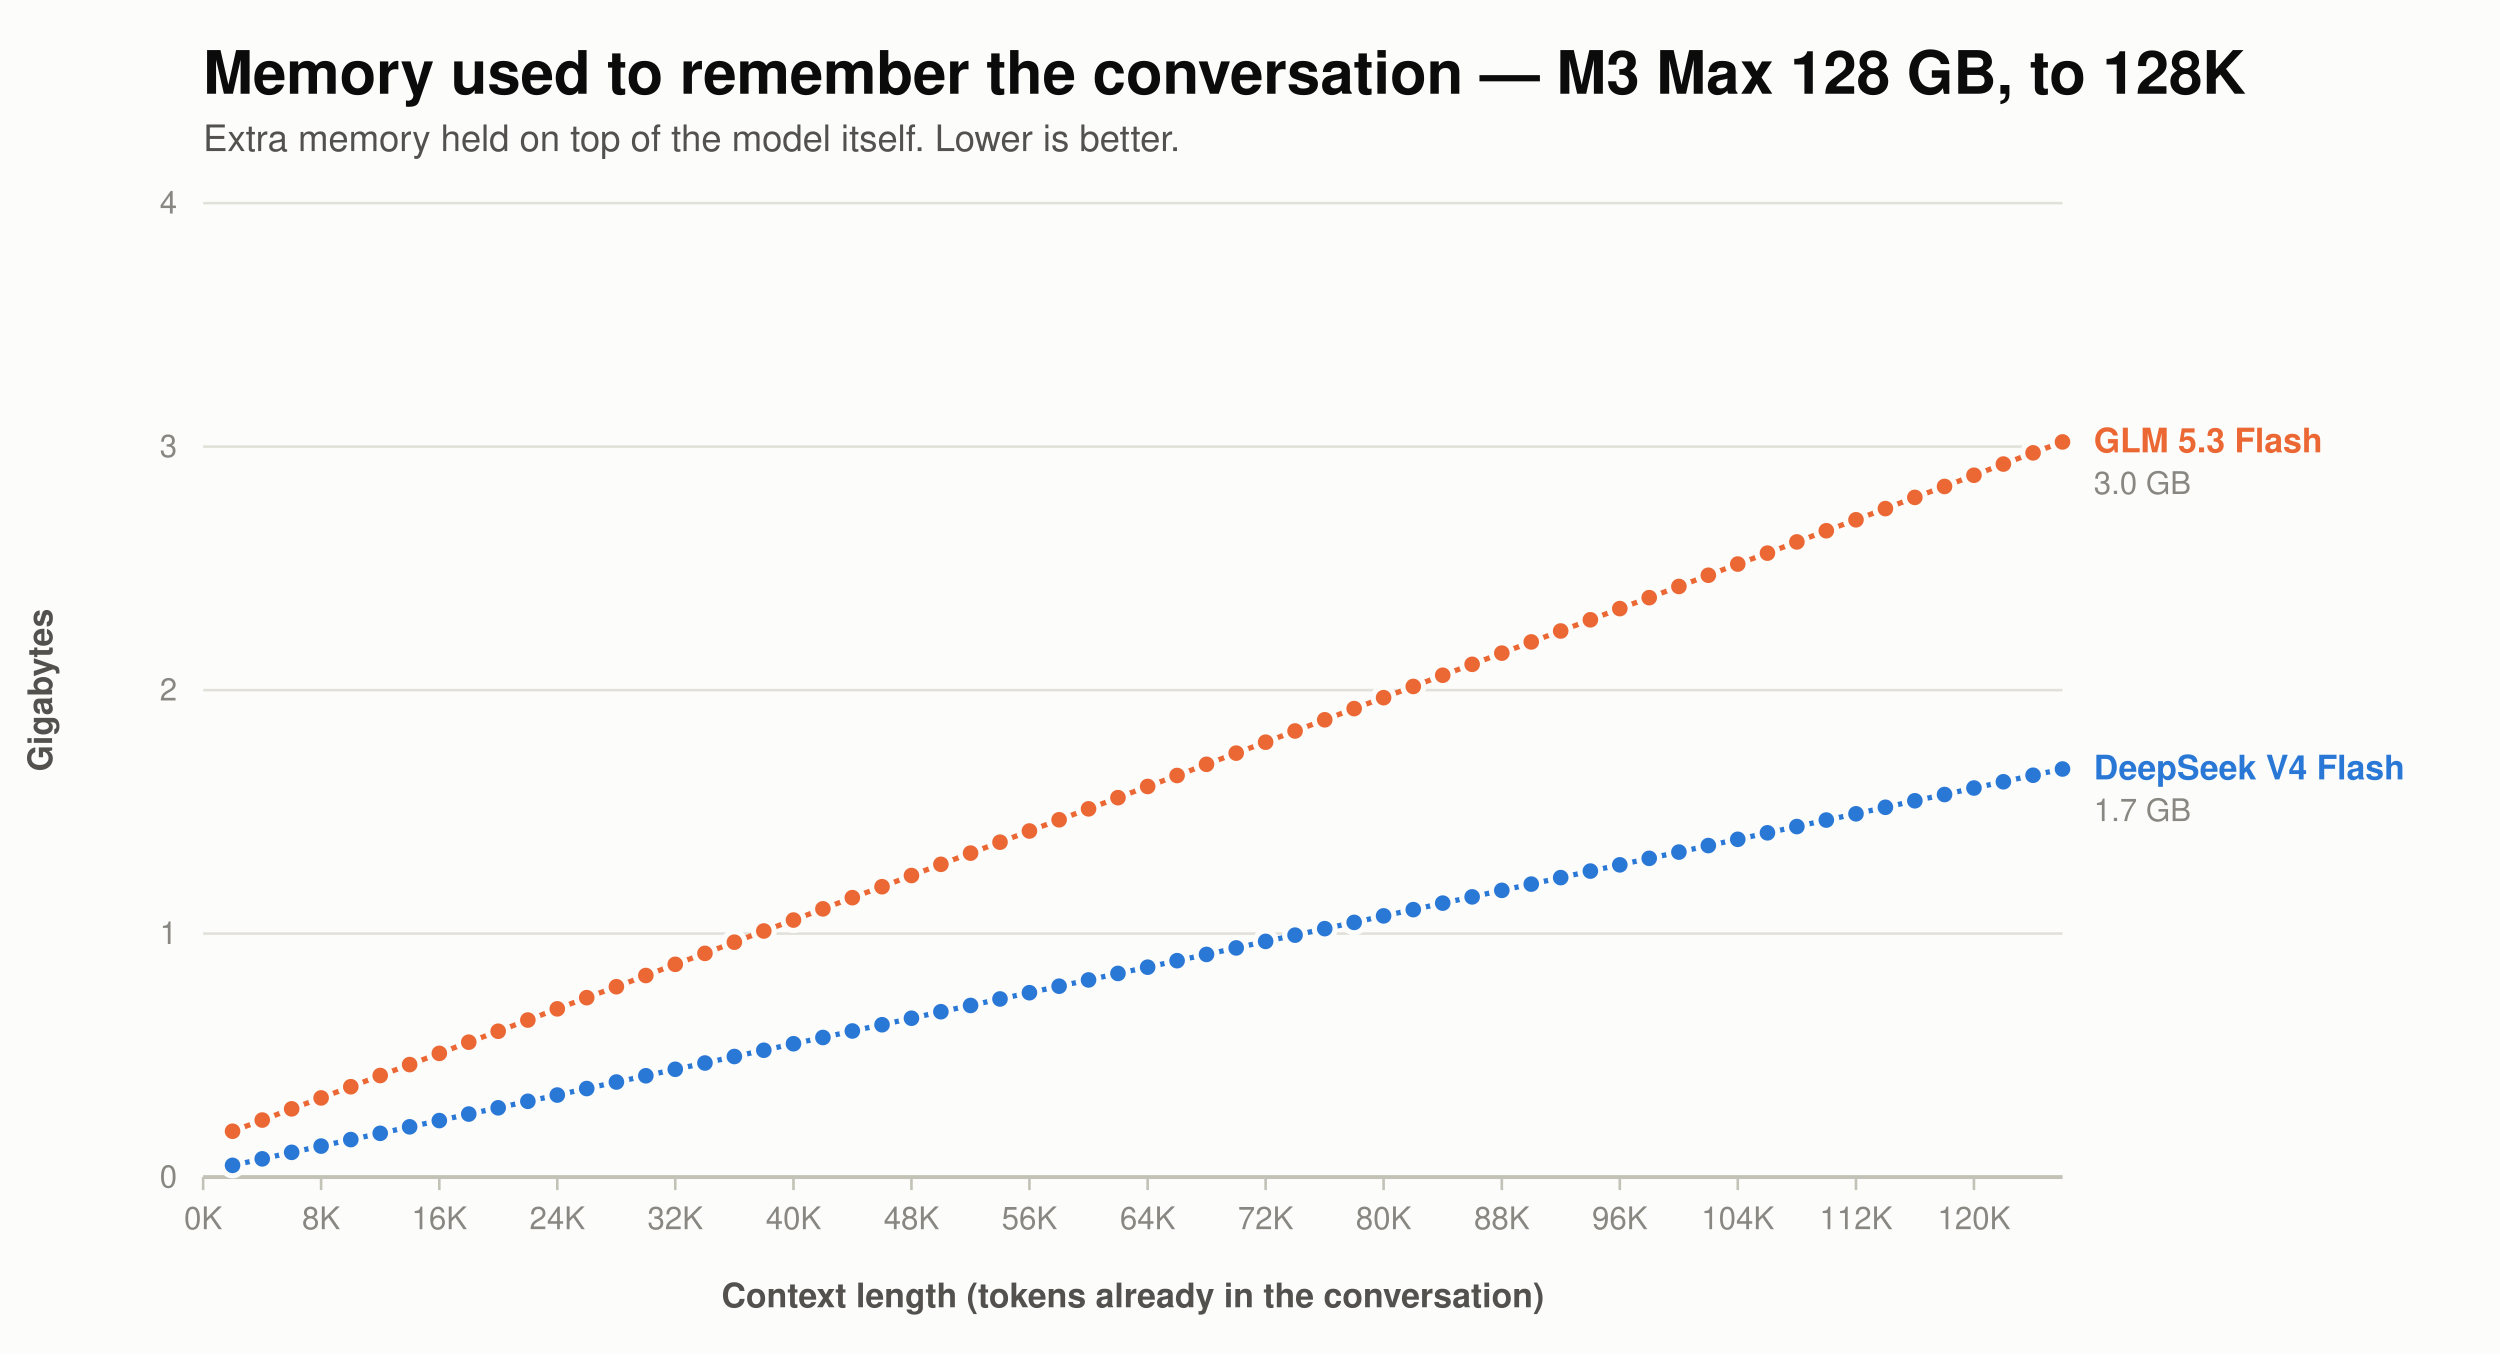
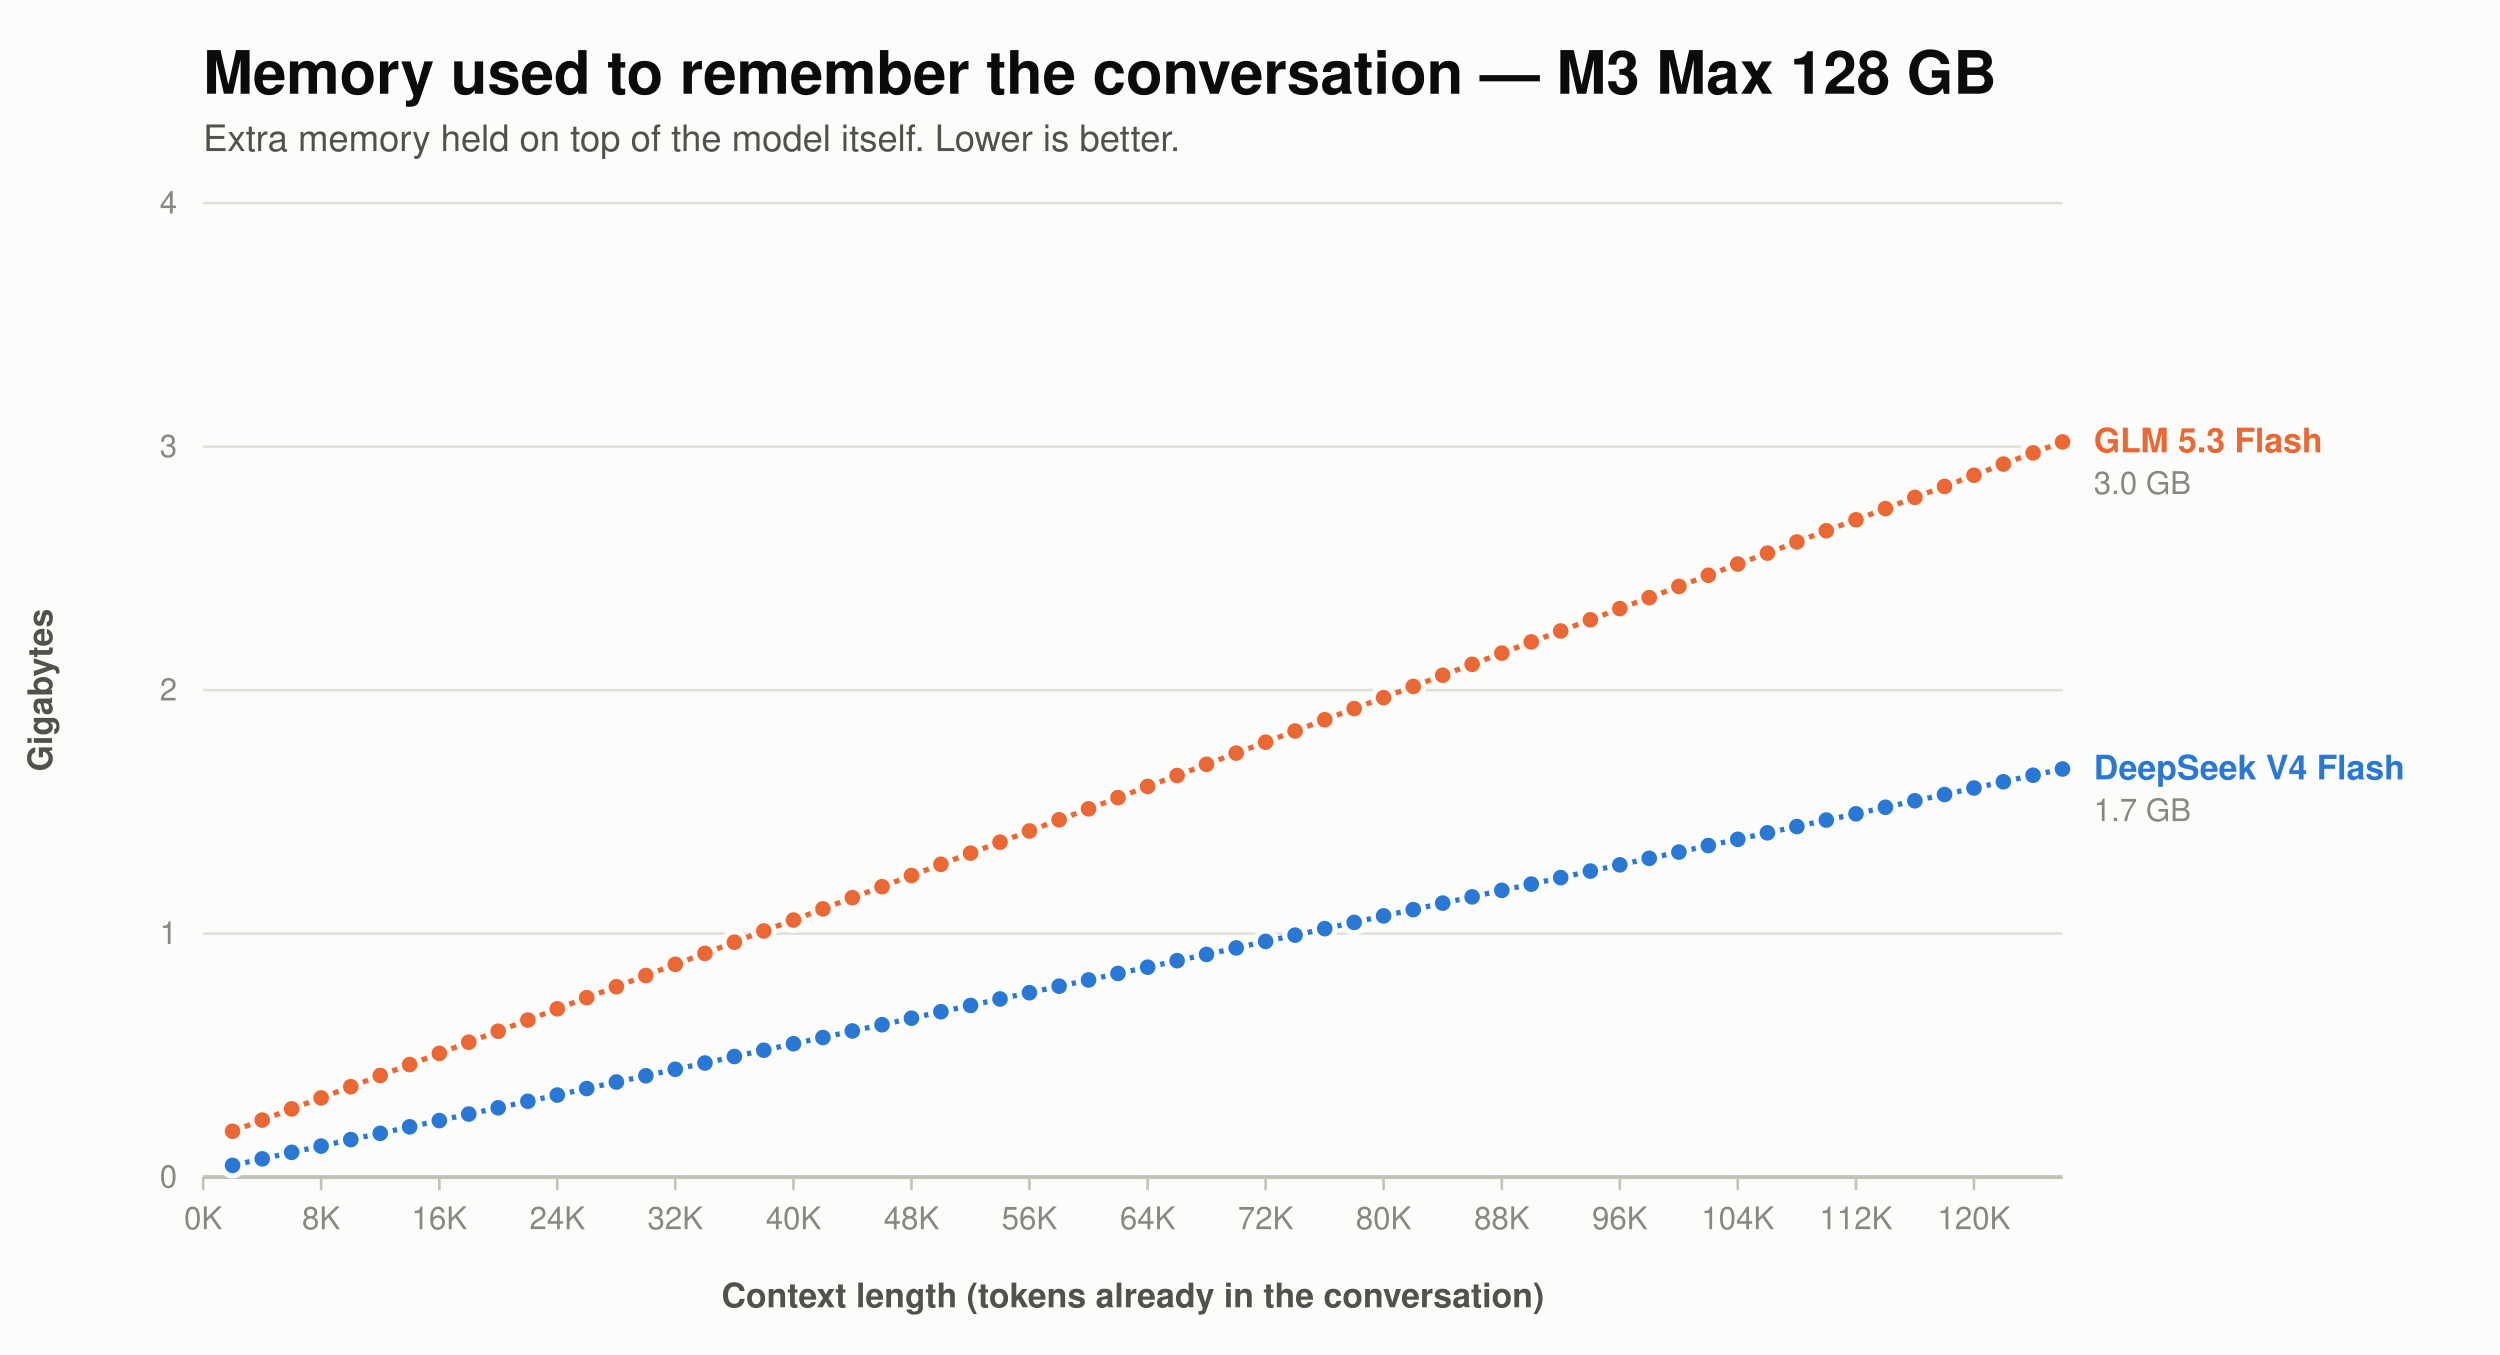
- <svg xmlns="http://www.w3.org/2000/svg" width="960" height="520" viewBox="0 0 960 520" role="img" aria-label="Memory used to remember the conversation — M3 Max 128 GB, to 128K">
+ <svg xmlns="http://www.w3.org/2000/svg" width="960" height="520" viewBox="0 0 960 520" role="img" aria-label="Memory used to remember the conversation — M3 Max 128 GB">
  <style>
text{font-family:-apple-system,BlinkMacSystemFont,'Segoe UI',Helvetica,Arial,sans-serif}
.title{font-size:23px;font-weight:700;fill:#0b0b0b}
.sub{font-size:14px;fill:#52514e}
.axlab{font-size:13px;font-weight:600;fill:#52514e}
.tick{font-size:12px;fill:#898781}
.slab{font-size:13px;font-weight:700}
</style>
  <rect width="960" height="520" fill="#fcfcfb" />
-   <text class="title" x="78" y="36">Memory used to remember the conversation — M3 Max 128 GB, to 128K</text>
+   <text class="title" x="78" y="36">Memory used to remember the conversation — M3 Max 128 GB</text>
  <text class="sub" x="78" y="58">Extra memory held on top of the model itself. Lower is better.</text>
  <line x1="78" y1="452.0" x2="792" y2="452.0" stroke="#e1e0d9" stroke-width="1" />
  <text class="tick" x="68" y="456.0" text-anchor="end">0</text>
  <line x1="78" y1="358.5" x2="792" y2="358.5" stroke="#e1e0d9" stroke-width="1" />
  <text class="tick" x="68" y="362.5" text-anchor="end">1</text>
  <line x1="78" y1="265.0" x2="792" y2="265.0" stroke="#e1e0d9" stroke-width="1" />
  <text class="tick" x="68" y="269.0" text-anchor="end">2</text>
  <line x1="78" y1="171.5" x2="792" y2="171.5" stroke="#e1e0d9" stroke-width="1" />
  <text class="tick" x="68" y="175.5" text-anchor="end">3</text>
  <line x1="78" y1="78.0" x2="792" y2="78.0" stroke="#e1e0d9" stroke-width="1" />
  <text class="tick" x="68" y="82.0" text-anchor="end">4</text>
  <line x1="78.0" y1="452" x2="78.0" y2="457" stroke="#c3c2b7" stroke-width="1" />
  <text class="tick" x="78.0" y="472" text-anchor="middle">0K</text>
  <line x1="123.3" y1="452" x2="123.3" y2="457" stroke="#c3c2b7" stroke-width="1" />
  <text class="tick" x="123.3" y="472" text-anchor="middle">8K</text>
  <line x1="168.7" y1="452" x2="168.7" y2="457" stroke="#c3c2b7" stroke-width="1" />
  <text class="tick" x="168.7" y="472" text-anchor="middle">16K</text>
  <line x1="214.0" y1="452" x2="214.0" y2="457" stroke="#c3c2b7" stroke-width="1" />
  <text class="tick" x="214.0" y="472" text-anchor="middle">24K</text>
  <line x1="259.3" y1="452" x2="259.3" y2="457" stroke="#c3c2b7" stroke-width="1" />
  <text class="tick" x="259.3" y="472" text-anchor="middle">32K</text>
  <line x1="304.7" y1="452" x2="304.7" y2="457" stroke="#c3c2b7" stroke-width="1" />
  <text class="tick" x="304.7" y="472" text-anchor="middle">40K</text>
  <line x1="350.0" y1="452" x2="350.0" y2="457" stroke="#c3c2b7" stroke-width="1" />
  <text class="tick" x="350.0" y="472" text-anchor="middle">48K</text>
  <line x1="395.3" y1="452" x2="395.3" y2="457" stroke="#c3c2b7" stroke-width="1" />
  <text class="tick" x="395.3" y="472" text-anchor="middle">56K</text>
  <line x1="440.7" y1="452" x2="440.7" y2="457" stroke="#c3c2b7" stroke-width="1" />
  <text class="tick" x="440.7" y="472" text-anchor="middle">64K</text>
  <line x1="486.0" y1="452" x2="486.0" y2="457" stroke="#c3c2b7" stroke-width="1" />
  <text class="tick" x="486.0" y="472" text-anchor="middle">72K</text>
  <line x1="531.3" y1="452" x2="531.3" y2="457" stroke="#c3c2b7" stroke-width="1" />
  <text class="tick" x="531.3" y="472" text-anchor="middle">80K</text>
  <line x1="576.7" y1="452" x2="576.7" y2="457" stroke="#c3c2b7" stroke-width="1" />
  <text class="tick" x="576.7" y="472" text-anchor="middle">88K</text>
  <line x1="622.0" y1="452" x2="622.0" y2="457" stroke="#c3c2b7" stroke-width="1" />
  <text class="tick" x="622.0" y="472" text-anchor="middle">96K</text>
  <line x1="667.3" y1="452" x2="667.3" y2="457" stroke="#c3c2b7" stroke-width="1" />
  <text class="tick" x="667.3" y="472" text-anchor="middle">104K</text>
  <line x1="712.7" y1="452" x2="712.7" y2="457" stroke="#c3c2b7" stroke-width="1" />
  <text class="tick" x="712.7" y="472" text-anchor="middle">112K</text>
  <line x1="758.0" y1="452" x2="758.0" y2="457" stroke="#c3c2b7" stroke-width="1" />
  <text class="tick" x="758.0" y="472" text-anchor="middle">120K</text>
  <line x1="78" y1="452" x2="792" y2="452" stroke="#c3c2b7" stroke-width="1.5" />
  <text class="axlab" x="435" y="502" text-anchor="middle">Context length (tokens already in the conversation)</text>
  <text class="axlab" transform="translate(20,265) rotate(-90)" text-anchor="middle">Gigabytes</text>
  <path d="M89.3,447.5 L100.7,445.0 L112.0,442.5 L123.3,440.1 L134.7,437.6 L146.0,435.2 L157.3,432.7 L168.7,430.3 L180.0,427.8 L191.3,425.4 L202.7,422.9 L214.0,420.5 L225.3,418.0 L236.7,415.5 L248.0,413.1 L259.3,410.6 L270.7,408.2 L282.0,405.7 L293.3,403.3 L304.7,400.8 L316.0,398.4 L327.3,395.9 L338.7,393.5 L350.0,391.0 L361.3,388.5 L372.7,386.1 L384.0,383.6 L395.3,381.2 L406.7,378.7 L418.0,376.3 L429.3,373.8 L440.7,371.4 L452.0,368.9 L463.3,366.5 L474.7,364.0 L486.0,361.5 L497.3,359.1 L508.7,356.6 L520.0,354.2 L531.3,351.7 L542.7,349.3 L554.0,346.8 L565.3,344.4 L576.7,341.9 L588.0,339.5 L599.3,337.0 L610.7,334.5 L622.0,332.1 L633.3,329.6 L644.7,327.2 L656.0,324.7 L667.3,322.3 L678.7,319.8 L690.0,317.4 L701.3,314.9 L712.7,312.5 L724.0,310.0 L735.3,307.5 L746.7,305.1 L758.0,302.6 L769.3,300.2 L780.7,297.7 L792.0,295.3" fill="none" stroke="#2a78d6" stroke-width="2" stroke-linejoin="round" stroke-linecap="round" />
  <circle cx="89.3" cy="447.5" r="4" fill="#2a78d6" stroke="#fcfcfb" stroke-width="2" />
  <circle cx="100.7" cy="445.0" r="4" fill="#2a78d6" stroke="#fcfcfb" stroke-width="2" />
  <circle cx="112.0" cy="442.5" r="4" fill="#2a78d6" stroke="#fcfcfb" stroke-width="2" />
  <circle cx="123.3" cy="440.1" r="4" fill="#2a78d6" stroke="#fcfcfb" stroke-width="2" />
  <circle cx="134.7" cy="437.6" r="4" fill="#2a78d6" stroke="#fcfcfb" stroke-width="2" />
  <circle cx="146.0" cy="435.2" r="4" fill="#2a78d6" stroke="#fcfcfb" stroke-width="2" />
  <circle cx="157.3" cy="432.7" r="4" fill="#2a78d6" stroke="#fcfcfb" stroke-width="2" />
  <circle cx="168.7" cy="430.3" r="4" fill="#2a78d6" stroke="#fcfcfb" stroke-width="2" />
  <circle cx="180.0" cy="427.8" r="4" fill="#2a78d6" stroke="#fcfcfb" stroke-width="2" />
  <circle cx="191.3" cy="425.4" r="4" fill="#2a78d6" stroke="#fcfcfb" stroke-width="2" />
  <circle cx="202.7" cy="422.9" r="4" fill="#2a78d6" stroke="#fcfcfb" stroke-width="2" />
  <circle cx="214.0" cy="420.5" r="4" fill="#2a78d6" stroke="#fcfcfb" stroke-width="2" />
  <circle cx="225.3" cy="418.0" r="4" fill="#2a78d6" stroke="#fcfcfb" stroke-width="2" />
  <circle cx="236.7" cy="415.5" r="4" fill="#2a78d6" stroke="#fcfcfb" stroke-width="2" />
  <circle cx="248.0" cy="413.1" r="4" fill="#2a78d6" stroke="#fcfcfb" stroke-width="2" />
  <circle cx="259.3" cy="410.6" r="4" fill="#2a78d6" stroke="#fcfcfb" stroke-width="2" />
  <circle cx="270.7" cy="408.2" r="4" fill="#2a78d6" stroke="#fcfcfb" stroke-width="2" />
  <circle cx="282.0" cy="405.7" r="4" fill="#2a78d6" stroke="#fcfcfb" stroke-width="2" />
  <circle cx="293.3" cy="403.3" r="4" fill="#2a78d6" stroke="#fcfcfb" stroke-width="2" />
  <circle cx="304.7" cy="400.8" r="4" fill="#2a78d6" stroke="#fcfcfb" stroke-width="2" />
  <circle cx="316.0" cy="398.4" r="4" fill="#2a78d6" stroke="#fcfcfb" stroke-width="2" />
  <circle cx="327.3" cy="395.9" r="4" fill="#2a78d6" stroke="#fcfcfb" stroke-width="2" />
  <circle cx="338.7" cy="393.5" r="4" fill="#2a78d6" stroke="#fcfcfb" stroke-width="2" />
  <circle cx="350.0" cy="391.0" r="4" fill="#2a78d6" stroke="#fcfcfb" stroke-width="2" />
  <circle cx="361.3" cy="388.5" r="4" fill="#2a78d6" stroke="#fcfcfb" stroke-width="2" />
  <circle cx="372.7" cy="386.1" r="4" fill="#2a78d6" stroke="#fcfcfb" stroke-width="2" />
  <circle cx="384.0" cy="383.6" r="4" fill="#2a78d6" stroke="#fcfcfb" stroke-width="2" />
  <circle cx="395.3" cy="381.2" r="4" fill="#2a78d6" stroke="#fcfcfb" stroke-width="2" />
  <circle cx="406.7" cy="378.7" r="4" fill="#2a78d6" stroke="#fcfcfb" stroke-width="2" />
  <circle cx="418.0" cy="376.3" r="4" fill="#2a78d6" stroke="#fcfcfb" stroke-width="2" />
  <circle cx="429.3" cy="373.8" r="4" fill="#2a78d6" stroke="#fcfcfb" stroke-width="2" />
  <circle cx="440.7" cy="371.4" r="4" fill="#2a78d6" stroke="#fcfcfb" stroke-width="2" />
  <circle cx="452.0" cy="368.9" r="4" fill="#2a78d6" stroke="#fcfcfb" stroke-width="2" />
  <circle cx="463.3" cy="366.5" r="4" fill="#2a78d6" stroke="#fcfcfb" stroke-width="2" />
  <circle cx="474.7" cy="364.0" r="4" fill="#2a78d6" stroke="#fcfcfb" stroke-width="2" />
  <circle cx="486.0" cy="361.5" r="4" fill="#2a78d6" stroke="#fcfcfb" stroke-width="2" />
  <circle cx="497.3" cy="359.1" r="4" fill="#2a78d6" stroke="#fcfcfb" stroke-width="2" />
  <circle cx="508.7" cy="356.6" r="4" fill="#2a78d6" stroke="#fcfcfb" stroke-width="2" />
  <circle cx="520.0" cy="354.2" r="4" fill="#2a78d6" stroke="#fcfcfb" stroke-width="2" />
  <circle cx="531.3" cy="351.7" r="4" fill="#2a78d6" stroke="#fcfcfb" stroke-width="2" />
  <circle cx="542.7" cy="349.3" r="4" fill="#2a78d6" stroke="#fcfcfb" stroke-width="2" />
  <circle cx="554.0" cy="346.8" r="4" fill="#2a78d6" stroke="#fcfcfb" stroke-width="2" />
  <circle cx="565.3" cy="344.4" r="4" fill="#2a78d6" stroke="#fcfcfb" stroke-width="2" />
  <circle cx="576.7" cy="341.9" r="4" fill="#2a78d6" stroke="#fcfcfb" stroke-width="2" />
  <circle cx="588.0" cy="339.5" r="4" fill="#2a78d6" stroke="#fcfcfb" stroke-width="2" />
  <circle cx="599.3" cy="337.0" r="4" fill="#2a78d6" stroke="#fcfcfb" stroke-width="2" />
  <circle cx="610.7" cy="334.5" r="4" fill="#2a78d6" stroke="#fcfcfb" stroke-width="2" />
  <circle cx="622.0" cy="332.1" r="4" fill="#2a78d6" stroke="#fcfcfb" stroke-width="2" />
  <circle cx="633.3" cy="329.6" r="4" fill="#2a78d6" stroke="#fcfcfb" stroke-width="2" />
  <circle cx="644.7" cy="327.2" r="4" fill="#2a78d6" stroke="#fcfcfb" stroke-width="2" />
  <circle cx="656.0" cy="324.7" r="4" fill="#2a78d6" stroke="#fcfcfb" stroke-width="2" />
  <circle cx="667.3" cy="322.3" r="4" fill="#2a78d6" stroke="#fcfcfb" stroke-width="2" />
  <circle cx="678.7" cy="319.8" r="4" fill="#2a78d6" stroke="#fcfcfb" stroke-width="2" />
  <circle cx="690.0" cy="317.4" r="4" fill="#2a78d6" stroke="#fcfcfb" stroke-width="2" />
  <circle cx="701.3" cy="314.9" r="4" fill="#2a78d6" stroke="#fcfcfb" stroke-width="2" />
  <circle cx="712.7" cy="312.5" r="4" fill="#2a78d6" stroke="#fcfcfb" stroke-width="2" />
  <circle cx="724.0" cy="310.0" r="4" fill="#2a78d6" stroke="#fcfcfb" stroke-width="2" />
  <circle cx="735.3" cy="307.5" r="4" fill="#2a78d6" stroke="#fcfcfb" stroke-width="2" />
  <circle cx="746.7" cy="305.1" r="4" fill="#2a78d6" stroke="#fcfcfb" stroke-width="2" />
  <circle cx="758.0" cy="302.6" r="4" fill="#2a78d6" stroke="#fcfcfb" stroke-width="2" />
  <circle cx="769.3" cy="300.2" r="4" fill="#2a78d6" stroke="#fcfcfb" stroke-width="2" />
  <circle cx="780.7" cy="297.7" r="4" fill="#2a78d6" stroke="#fcfcfb" stroke-width="2" />
  <circle cx="792.0" cy="295.3" r="4" fill="#2a78d6" stroke="#fcfcfb" stroke-width="2" />
  <text class="slab" x="804.0" y="299.3" fill="#2a78d6">DeepSeek V4 Flash</text>
  <text class="tick" x="804.0" y="315.3">1.7 GB</text>
  <path d="M89.3,434.4 L100.7,430.1 L112.0,425.8 L123.3,421.6 L134.7,417.3 L146.0,413.0 L157.3,408.8 L168.7,404.5 L180.0,400.2 L191.3,396.0 L202.7,391.7 L214.0,387.4 L225.3,383.1 L236.7,378.9 L248.0,374.6 L259.3,370.3 L270.7,366.1 L282.0,361.8 L293.3,357.5 L304.7,353.3 L316.0,349.0 L327.3,344.7 L338.7,340.5 L350.0,336.2 L361.3,331.9 L372.7,327.6 L384.0,323.4 L395.3,319.1 L406.7,314.8 L418.0,310.6 L429.3,306.3 L440.7,302.0 L452.0,297.8 L463.3,293.5 L474.7,289.2 L486.0,285.0 L497.3,280.7 L508.7,276.4 L520.0,272.1 L531.3,267.9 L542.7,263.6 L554.0,259.3 L565.3,255.1 L576.7,250.8 L588.0,246.5 L599.3,242.3 L610.7,238.0 L622.0,233.7 L633.3,229.5 L644.7,225.2 L656.0,220.9 L667.3,216.6 L678.7,212.4 L690.0,208.1 L701.3,203.8 L712.7,199.6 L724.0,195.3 L735.3,191.0 L746.7,186.8 L758.0,182.5 L769.3,178.2 L780.7,173.9 L792.0,169.7" fill="none" stroke="#eb6834" stroke-width="2" stroke-linejoin="round" stroke-linecap="round" />
  <circle cx="89.3" cy="434.4" r="4" fill="#eb6834" stroke="#fcfcfb" stroke-width="2" />
  <circle cx="100.7" cy="430.1" r="4" fill="#eb6834" stroke="#fcfcfb" stroke-width="2" />
  <circle cx="112.0" cy="425.8" r="4" fill="#eb6834" stroke="#fcfcfb" stroke-width="2" />
  <circle cx="123.3" cy="421.6" r="4" fill="#eb6834" stroke="#fcfcfb" stroke-width="2" />
  <circle cx="134.7" cy="417.3" r="4" fill="#eb6834" stroke="#fcfcfb" stroke-width="2" />
  <circle cx="146.0" cy="413.0" r="4" fill="#eb6834" stroke="#fcfcfb" stroke-width="2" />
  <circle cx="157.3" cy="408.8" r="4" fill="#eb6834" stroke="#fcfcfb" stroke-width="2" />
  <circle cx="168.7" cy="404.5" r="4" fill="#eb6834" stroke="#fcfcfb" stroke-width="2" />
  <circle cx="180.0" cy="400.2" r="4" fill="#eb6834" stroke="#fcfcfb" stroke-width="2" />
  <circle cx="191.3" cy="396.0" r="4" fill="#eb6834" stroke="#fcfcfb" stroke-width="2" />
  <circle cx="202.7" cy="391.7" r="4" fill="#eb6834" stroke="#fcfcfb" stroke-width="2" />
  <circle cx="214.0" cy="387.4" r="4" fill="#eb6834" stroke="#fcfcfb" stroke-width="2" />
  <circle cx="225.3" cy="383.1" r="4" fill="#eb6834" stroke="#fcfcfb" stroke-width="2" />
  <circle cx="236.7" cy="378.9" r="4" fill="#eb6834" stroke="#fcfcfb" stroke-width="2" />
  <circle cx="248.0" cy="374.6" r="4" fill="#eb6834" stroke="#fcfcfb" stroke-width="2" />
  <circle cx="259.3" cy="370.3" r="4" fill="#eb6834" stroke="#fcfcfb" stroke-width="2" />
  <circle cx="270.7" cy="366.1" r="4" fill="#eb6834" stroke="#fcfcfb" stroke-width="2" />
  <circle cx="282.0" cy="361.8" r="4" fill="#eb6834" stroke="#fcfcfb" stroke-width="2" />
  <circle cx="293.3" cy="357.5" r="4" fill="#eb6834" stroke="#fcfcfb" stroke-width="2" />
  <circle cx="304.7" cy="353.3" r="4" fill="#eb6834" stroke="#fcfcfb" stroke-width="2" />
  <circle cx="316.0" cy="349.0" r="4" fill="#eb6834" stroke="#fcfcfb" stroke-width="2" />
  <circle cx="327.3" cy="344.7" r="4" fill="#eb6834" stroke="#fcfcfb" stroke-width="2" />
  <circle cx="338.7" cy="340.5" r="4" fill="#eb6834" stroke="#fcfcfb" stroke-width="2" />
  <circle cx="350.0" cy="336.2" r="4" fill="#eb6834" stroke="#fcfcfb" stroke-width="2" />
  <circle cx="361.3" cy="331.9" r="4" fill="#eb6834" stroke="#fcfcfb" stroke-width="2" />
  <circle cx="372.7" cy="327.6" r="4" fill="#eb6834" stroke="#fcfcfb" stroke-width="2" />
  <circle cx="384.0" cy="323.4" r="4" fill="#eb6834" stroke="#fcfcfb" stroke-width="2" />
  <circle cx="395.3" cy="319.1" r="4" fill="#eb6834" stroke="#fcfcfb" stroke-width="2" />
  <circle cx="406.7" cy="314.8" r="4" fill="#eb6834" stroke="#fcfcfb" stroke-width="2" />
  <circle cx="418.0" cy="310.6" r="4" fill="#eb6834" stroke="#fcfcfb" stroke-width="2" />
  <circle cx="429.3" cy="306.3" r="4" fill="#eb6834" stroke="#fcfcfb" stroke-width="2" />
  <circle cx="440.7" cy="302.0" r="4" fill="#eb6834" stroke="#fcfcfb" stroke-width="2" />
  <circle cx="452.0" cy="297.8" r="4" fill="#eb6834" stroke="#fcfcfb" stroke-width="2" />
  <circle cx="463.3" cy="293.5" r="4" fill="#eb6834" stroke="#fcfcfb" stroke-width="2" />
  <circle cx="474.7" cy="289.2" r="4" fill="#eb6834" stroke="#fcfcfb" stroke-width="2" />
  <circle cx="486.0" cy="285.0" r="4" fill="#eb6834" stroke="#fcfcfb" stroke-width="2" />
  <circle cx="497.3" cy="280.7" r="4" fill="#eb6834" stroke="#fcfcfb" stroke-width="2" />
  <circle cx="508.7" cy="276.4" r="4" fill="#eb6834" stroke="#fcfcfb" stroke-width="2" />
  <circle cx="520.0" cy="272.1" r="4" fill="#eb6834" stroke="#fcfcfb" stroke-width="2" />
  <circle cx="531.3" cy="267.9" r="4" fill="#eb6834" stroke="#fcfcfb" stroke-width="2" />
  <circle cx="542.7" cy="263.6" r="4" fill="#eb6834" stroke="#fcfcfb" stroke-width="2" />
  <circle cx="554.0" cy="259.3" r="4" fill="#eb6834" stroke="#fcfcfb" stroke-width="2" />
  <circle cx="565.3" cy="255.1" r="4" fill="#eb6834" stroke="#fcfcfb" stroke-width="2" />
  <circle cx="576.7" cy="250.8" r="4" fill="#eb6834" stroke="#fcfcfb" stroke-width="2" />
  <circle cx="588.0" cy="246.5" r="4" fill="#eb6834" stroke="#fcfcfb" stroke-width="2" />
  <circle cx="599.3" cy="242.3" r="4" fill="#eb6834" stroke="#fcfcfb" stroke-width="2" />
  <circle cx="610.7" cy="238.0" r="4" fill="#eb6834" stroke="#fcfcfb" stroke-width="2" />
  <circle cx="622.0" cy="233.7" r="4" fill="#eb6834" stroke="#fcfcfb" stroke-width="2" />
  <circle cx="633.3" cy="229.5" r="4" fill="#eb6834" stroke="#fcfcfb" stroke-width="2" />
  <circle cx="644.7" cy="225.2" r="4" fill="#eb6834" stroke="#fcfcfb" stroke-width="2" />
  <circle cx="656.0" cy="220.9" r="4" fill="#eb6834" stroke="#fcfcfb" stroke-width="2" />
  <circle cx="667.3" cy="216.6" r="4" fill="#eb6834" stroke="#fcfcfb" stroke-width="2" />
  <circle cx="678.7" cy="212.4" r="4" fill="#eb6834" stroke="#fcfcfb" stroke-width="2" />
  <circle cx="690.0" cy="208.1" r="4" fill="#eb6834" stroke="#fcfcfb" stroke-width="2" />
  <circle cx="701.3" cy="203.8" r="4" fill="#eb6834" stroke="#fcfcfb" stroke-width="2" />
  <circle cx="712.7" cy="199.6" r="4" fill="#eb6834" stroke="#fcfcfb" stroke-width="2" />
  <circle cx="724.0" cy="195.3" r="4" fill="#eb6834" stroke="#fcfcfb" stroke-width="2" />
  <circle cx="735.3" cy="191.0" r="4" fill="#eb6834" stroke="#fcfcfb" stroke-width="2" />
  <circle cx="746.7" cy="186.8" r="4" fill="#eb6834" stroke="#fcfcfb" stroke-width="2" />
  <circle cx="758.0" cy="182.5" r="4" fill="#eb6834" stroke="#fcfcfb" stroke-width="2" />
  <circle cx="769.3" cy="178.2" r="4" fill="#eb6834" stroke="#fcfcfb" stroke-width="2" />
  <circle cx="780.7" cy="173.9" r="4" fill="#eb6834" stroke="#fcfcfb" stroke-width="2" />
  <circle cx="792.0" cy="169.7" r="4" fill="#eb6834" stroke="#fcfcfb" stroke-width="2" />
  <text class="slab" x="804.0" y="173.7" fill="#eb6834">GLM 5.3 Flash</text>
  <text class="tick" x="804.0" y="189.7">3.0 GB</text>
</svg>
